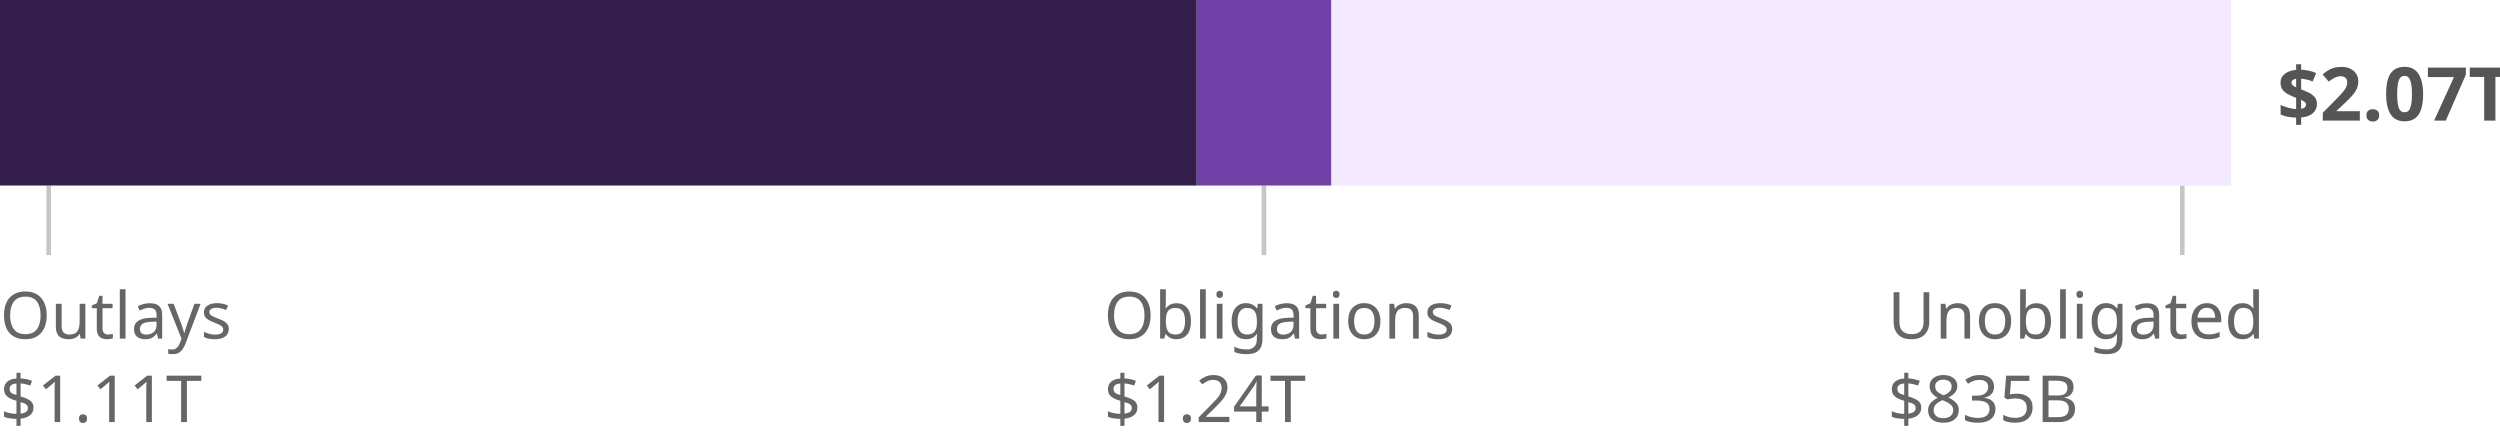
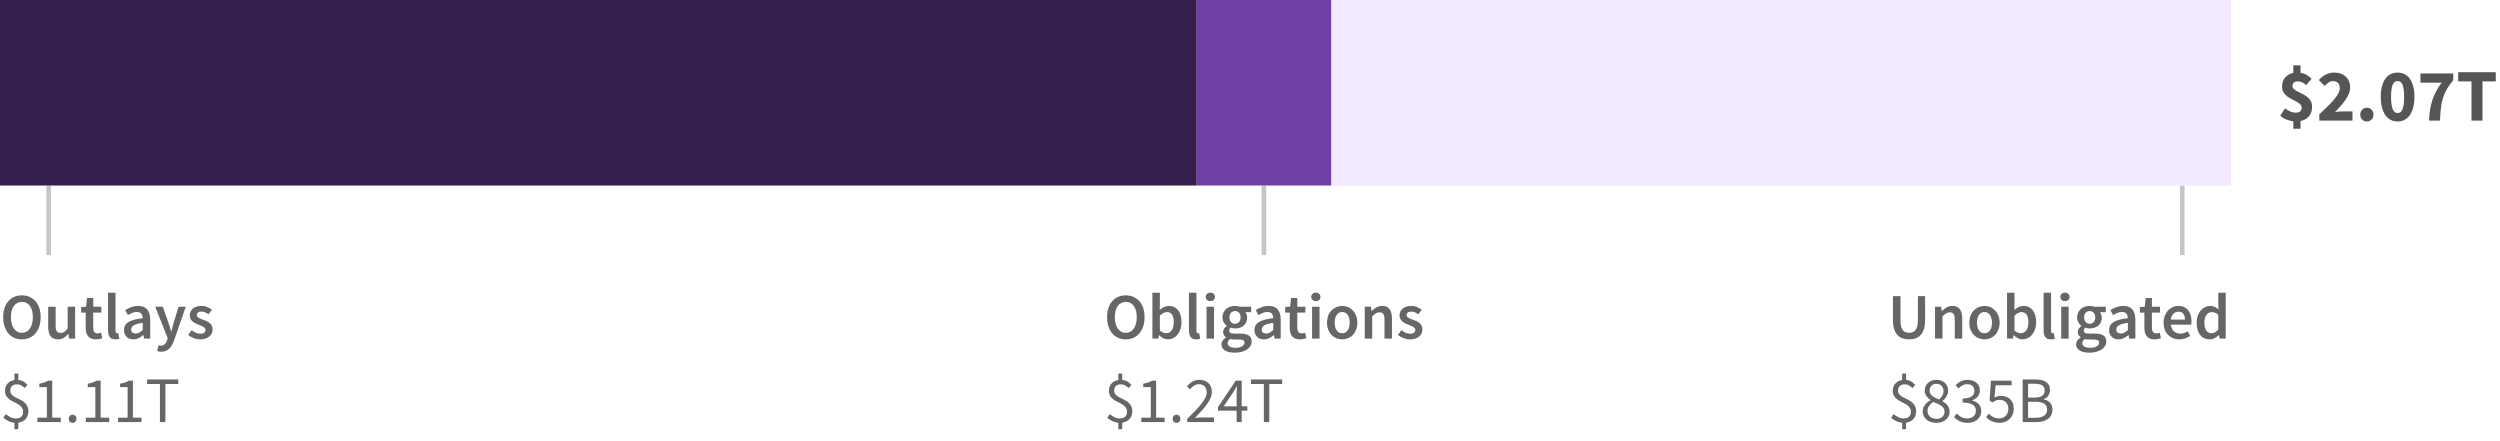
<svg xmlns="http://www.w3.org/2000/svg" width="539px" height="95px" viewBox="0 0 539 95" version="1.1">
  <g id="Viz-3-(v2)" stroke="none" stroke-width="1" fill="none" fill-rule="evenodd">
-     <g id="Viz-3---SVG-Export-Tablet" transform="translate(-70, -924)">
+     <g id="Viz-3---SVG-Export-Tablet-Outline" transform="translate(-70, -924)">
      <g id="04.-phase-3-total" transform="translate(70, 924)">
-         <text id="Outlays-$1.11T" font-family="SourceSansPro-SemiBold, Source Sans Pro" font-size="14" font-weight="500" fill="#666666">
-           <tspan x="0" y="73">Outlays</tspan>
-           <tspan x="46.256" y="73" font-family="SourceSansPro-Regular, Source Sans Pro" font-weight="normal" />
-           <tspan x="0" y="91" font-family="SourceSansPro-Regular, Source Sans Pro" font-weight="normal">$1.11T</tspan>
-         </text>
-         <text id="Obligations-$1.24T" font-family="SourceSansPro-SemiBold, Source Sans Pro" font-size="14" font-weight="500" fill="#666666">
-           <tspan x="238" y="73">Obligations</tspan>
-           <tspan x="307.09" y="73" font-family="SourceSansPro-Regular, Source Sans Pro" font-weight="normal" />
-           <tspan x="238" y="91" font-family="SourceSansPro-Regular, Source Sans Pro" font-weight="normal">$1.24T</tspan>
-         </text>
-         <text id="Unobligated-$835B" font-family="SourceSansPro-SemiBold, Source Sans Pro" font-size="14" font-weight="500" fill="#666666">
-           <tspan x="407" y="73">Unobligated</tspan>
-           <tspan x="407" y="91" font-family="SourceSansPro-Regular, Source Sans Pro" font-weight="normal">$835B</tspan>
-         </text>
+         <path d="M4.718,73.168 C5.315,73.168 5.861,73.058 6.356,72.839 C6.851,72.62 7.278,72.302 7.637,71.887 C7.996,71.472 8.274,70.97 8.47,70.382 C8.666,69.794 8.764,69.127 8.764,68.38 C8.764,67.643 8.666,66.982 8.47,66.399 C8.274,65.816 7.996,65.323 7.637,64.922 C7.278,64.521 6.851,64.213 6.356,63.998 C5.861,63.783 5.315,63.676 4.718,63.676 C4.121,63.676 3.575,63.783 3.08,63.998 C2.585,64.213 2.161,64.521 1.806,64.922 C1.451,65.323 1.176,65.816 0.98,66.399 C0.784,66.982 0.686,67.643 0.686,68.38 C0.686,69.127 0.784,69.794 0.98,70.382 C1.176,70.97 1.451,71.472 1.806,71.887 C2.161,72.302 2.585,72.62 3.08,72.839 C3.575,73.058 4.121,73.168 4.718,73.168 Z M4.718,71.754 C4.354,71.754 4.027,71.675 3.738,71.516 C3.449,71.357 3.201,71.131 2.996,70.837 C2.791,70.543 2.632,70.188 2.52,69.773 C2.408,69.358 2.352,68.893 2.352,68.38 C2.352,67.353 2.564,66.548 2.989,65.965 C3.414,65.382 3.99,65.09 4.718,65.09 C5.446,65.09 6.022,65.382 6.447,65.965 C6.872,66.548 7.084,67.353 7.084,68.38 C7.084,68.893 7.028,69.358 6.916,69.773 C6.804,70.188 6.645,70.543 6.44,70.837 C6.235,71.131 5.987,71.357 5.698,71.516 C5.409,71.675 5.082,71.754 4.718,71.754 Z M12.502,73.168 C12.978,73.168 13.391,73.061 13.741,72.846 C14.091,72.631 14.415,72.347 14.714,71.992 L14.714,71.992 L14.756,71.992 L14.882,73 L16.198,73 L16.198,66.126 L14.588,66.126 L14.588,70.83 C14.327,71.166 14.082,71.409 13.853,71.558 C13.624,71.707 13.361,71.782 13.062,71.782 C12.689,71.782 12.418,71.665 12.25,71.432 C12.082,71.199 11.998,70.797 11.998,70.228 L11.998,70.228 L11.998,66.126 L10.388,66.126 L10.388,70.438 C10.388,71.315 10.556,71.99 10.892,72.461 C11.228,72.932 11.765,73.168 12.502,73.168 Z M20.664,73.168 C20.935,73.168 21.189,73.142 21.427,73.091 C21.665,73.04 21.877,72.981 22.064,72.916 L22.064,72.916 L21.784,71.726 C21.681,71.773 21.567,71.81 21.441,71.838 C21.315,71.866 21.191,71.88 21.07,71.88 C20.426,71.88 20.104,71.479 20.104,70.676 L20.104,70.676 L20.104,67.4 L21.854,67.4 L21.854,66.126 L20.104,66.126 L20.104,64.25 L18.76,64.25 L18.564,66.126 L17.5,66.196 L17.5,67.4 L18.48,67.4 L18.48,70.676 C18.48,71.049 18.52,71.388 18.599,71.691 C18.678,71.994 18.804,72.256 18.977,72.475 C19.15,72.694 19.374,72.865 19.649,72.986 C19.924,73.107 20.263,73.168 20.664,73.168 Z M24.864,73.168 C25.219,73.168 25.503,73.121 25.718,73.028 L25.718,73.028 L25.508,71.824 C25.443,71.843 25.394,71.852 25.361,71.852 L25.361,71.852 L25.256,71.852 C25.172,71.852 25.093,71.812 25.018,71.733 C24.943,71.654 24.906,71.516 24.906,71.32 L24.906,71.32 L24.906,63.116 L23.296,63.116 L23.296,71.236 C23.296,71.833 23.413,72.305 23.646,72.65 C23.879,72.995 24.285,73.168 24.864,73.168 Z M28.756,73.168 C29.167,73.168 29.547,73.079 29.897,72.902 C30.247,72.725 30.576,72.505 30.884,72.244 L30.884,72.244 L30.94,72.244 L31.052,73 L32.382,73 L32.382,68.926 C32.382,67.965 32.17,67.23 31.745,66.721 C31.32,66.212 30.679,65.958 29.82,65.958 C29.269,65.958 28.756,66.047 28.28,66.224 C27.804,66.401 27.375,66.611 26.992,66.854 L26.992,66.854 L27.58,67.932 C27.888,67.745 28.203,67.587 28.525,67.456 C28.847,67.325 29.176,67.26 29.512,67.26 C29.745,67.26 29.941,67.295 30.1,67.365 C30.259,67.435 30.387,67.533 30.485,67.659 C30.583,67.785 30.653,67.93 30.695,68.093 C30.737,68.256 30.763,68.427 30.772,68.604 C30.063,68.679 29.454,68.786 28.945,68.926 C28.436,69.066 28.016,69.239 27.685,69.444 C27.354,69.649 27.111,69.894 26.957,70.179 C26.803,70.464 26.726,70.788 26.726,71.152 C26.726,71.759 26.913,72.246 27.286,72.615 C27.659,72.984 28.149,73.168 28.756,73.168 Z M29.274,71.908 C28.985,71.908 28.747,71.838 28.56,71.698 C28.373,71.558 28.28,71.334 28.28,71.026 C28.28,70.858 28.322,70.699 28.406,70.55 C28.49,70.401 28.63,70.268 28.826,70.151 C29.022,70.034 29.279,69.929 29.596,69.836 C29.913,69.743 30.305,69.668 30.772,69.612 L30.772,69.612 L30.772,71.152 C30.511,71.395 30.266,71.581 30.037,71.712 C29.808,71.843 29.554,71.908 29.274,71.908 Z M34.776,75.828 C35.149,75.828 35.478,75.77 35.763,75.653 C36.048,75.536 36.3,75.368 36.519,75.149 C36.738,74.93 36.932,74.666 37.1,74.358 C37.268,74.05 37.422,73.7 37.562,73.308 L37.562,73.308 L40.054,66.126 L38.5,66.126 L37.464,69.5 C37.38,69.808 37.294,70.128 37.205,70.459 C37.116,70.79 37.03,71.115 36.946,71.432 L36.946,71.432 L36.89,71.432 C36.787,71.105 36.687,70.776 36.589,70.445 C36.491,70.114 36.391,69.799 36.288,69.5 L36.288,69.5 L35.098,66.126 L33.46,66.126 L36.162,72.916 L36.036,73.35 C35.924,73.695 35.758,73.978 35.539,74.197 C35.32,74.416 35.028,74.526 34.664,74.526 C34.58,74.526 34.494,74.514 34.405,74.491 C34.316,74.468 34.239,74.447 34.174,74.428 L34.174,74.428 L33.88,75.688 C34.011,75.735 34.146,75.77 34.286,75.793 C34.426,75.816 34.589,75.828 34.776,75.828 Z M43.162,73.168 C43.591,73.168 43.974,73.112 44.31,73 C44.646,72.888 44.926,72.736 45.15,72.545 C45.374,72.354 45.544,72.13 45.661,71.873 C45.778,71.616 45.836,71.339 45.836,71.04 C45.836,70.723 45.778,70.45 45.661,70.221 C45.544,69.992 45.39,69.799 45.199,69.64 C45.008,69.481 44.795,69.348 44.562,69.241 C44.329,69.134 44.095,69.038 43.862,68.954 C43.675,68.889 43.496,68.823 43.323,68.758 C43.15,68.693 42.999,68.623 42.868,68.548 C42.737,68.473 42.632,68.387 42.553,68.289 C42.474,68.191 42.434,68.072 42.434,67.932 C42.434,67.717 42.516,67.538 42.679,67.393 C42.842,67.248 43.097,67.176 43.442,67.176 C43.713,67.176 43.972,67.23 44.219,67.337 C44.466,67.444 44.711,67.587 44.954,67.764 L44.954,67.764 L45.696,66.784 C45.416,66.569 45.085,66.378 44.702,66.21 C44.319,66.042 43.89,65.958 43.414,65.958 C42.639,65.958 42.028,66.149 41.58,66.532 C41.132,66.915 40.908,67.409 40.908,68.016 C40.908,68.305 40.966,68.555 41.083,68.765 C41.2,68.975 41.349,69.159 41.531,69.318 C41.713,69.477 41.921,69.612 42.154,69.724 C42.387,69.836 42.616,69.934 42.84,70.018 C43.017,70.093 43.195,70.165 43.372,70.235 C43.549,70.305 43.708,70.382 43.848,70.466 C43.988,70.55 44.1,70.646 44.184,70.753 C44.268,70.86 44.31,70.984 44.31,71.124 C44.31,71.367 44.221,71.565 44.044,71.719 C43.867,71.873 43.591,71.95 43.218,71.95 C42.863,71.95 42.534,71.882 42.231,71.747 C41.928,71.612 41.622,71.423 41.314,71.18 L41.314,71.18 L40.558,72.216 C40.894,72.487 41.293,72.713 41.755,72.895 C42.217,73.077 42.686,73.168 43.162,73.168 Z M3.948,92.54 L3.948,91.126 C4.62,91.033 5.15,90.771 5.537,90.342 C5.924,89.913 6.118,89.362 6.118,88.69 C6.118,88.186 6.022,87.773 5.831,87.451 C5.64,87.129 5.399,86.858 5.11,86.639 C4.821,86.42 4.506,86.233 4.165,86.079 C3.824,85.925 3.509,85.766 3.22,85.603 C2.931,85.44 2.69,85.251 2.499,85.036 C2.308,84.821 2.212,84.546 2.212,84.21 C2.212,83.799 2.338,83.473 2.59,83.23 C2.842,82.987 3.183,82.866 3.612,82.866 C3.995,82.866 4.31,82.936 4.557,83.076 C4.804,83.216 5.059,83.412 5.32,83.664 L5.32,83.664 L5.936,82.978 C5.684,82.707 5.402,82.474 5.089,82.278 C4.776,82.082 4.396,81.961 3.948,81.914 L3.948,81.914 L3.948,80.528 L3.108,80.528 L3.108,81.942 C2.492,82.035 2,82.29 1.631,82.705 C1.262,83.12 1.078,83.641 1.078,84.266 C1.078,84.723 1.174,85.099 1.365,85.393 C1.556,85.687 1.797,85.937 2.086,86.142 C2.375,86.347 2.69,86.529 3.031,86.688 C3.372,86.847 3.687,87.017 3.976,87.199 C4.265,87.381 4.506,87.596 4.697,87.843 C4.888,88.09 4.984,88.401 4.984,88.774 C4.984,89.213 4.856,89.563 4.599,89.824 C4.342,90.085 3.953,90.216 3.43,90.216 C3.001,90.216 2.606,90.125 2.247,89.943 C1.888,89.761 1.559,89.539 1.26,89.278 L1.26,89.278 L0.728,90.076 C1.027,90.347 1.386,90.582 1.806,90.783 C2.226,90.984 2.66,91.107 3.108,91.154 L3.108,91.154 L3.108,92.54 L3.948,92.54 Z M13.104,91 L13.104,90.048 L11.256,90.048 L11.256,82.068 L10.374,82.068 C10.131,82.217 9.858,82.346 9.555,82.453 C9.252,82.56 8.895,82.651 8.484,82.726 L8.484,82.726 L8.484,83.468 L10.108,83.468 L10.108,90.048 L8.064,90.048 L8.064,91 L13.104,91 Z M15.666,91.168 C15.89,91.168 16.084,91.086 16.247,90.923 C16.41,90.76 16.492,90.552 16.492,90.3 C16.492,90.029 16.41,89.812 16.247,89.649 C16.084,89.486 15.89,89.404 15.666,89.404 C15.433,89.404 15.234,89.486 15.071,89.649 C14.908,89.812 14.826,90.029 14.826,90.3 C14.826,90.552 14.908,90.76 15.071,90.923 C15.234,91.086 15.433,91.168 15.666,91.168 Z M23.548,91 L23.548,90.048 L21.7,90.048 L21.7,82.068 L20.818,82.068 C20.575,82.217 20.302,82.346 19.999,82.453 C19.696,82.56 19.339,82.651 18.928,82.726 L18.928,82.726 L18.928,83.468 L20.552,83.468 L20.552,90.048 L18.508,90.048 L18.508,91 L23.548,91 Z M30.506,91 L30.506,90.048 L28.658,90.048 L28.658,82.068 L27.776,82.068 C27.533,82.217 27.26,82.346 26.957,82.453 C26.654,82.56 26.297,82.651 25.886,82.726 L25.886,82.726 L25.886,83.468 L27.51,83.468 L27.51,90.048 L25.466,90.048 L25.466,91 L30.506,91 Z M35.658,91 L35.658,82.796 L38.43,82.796 L38.43,81.816 L31.71,81.816 L31.71,82.796 L34.482,82.796 L34.482,91 L35.658,91 Z" id="Outlays$1.11T" fill="#666666" fill-rule="nonzero" />
+         <path d="M242.718,73.168 C243.315,73.168 243.861,73.058 244.356,72.839 C244.851,72.62 245.278,72.302 245.637,71.887 C245.996,71.472 246.274,70.97 246.47,70.382 C246.666,69.794 246.764,69.127 246.764,68.38 C246.764,67.643 246.666,66.982 246.47,66.399 C246.274,65.816 245.996,65.323 245.637,64.922 C245.278,64.521 244.851,64.213 244.356,63.998 C243.861,63.783 243.315,63.676 242.718,63.676 C242.121,63.676 241.575,63.783 241.08,63.998 C240.585,64.213 240.161,64.521 239.806,64.922 C239.451,65.323 239.176,65.816 238.98,66.399 C238.784,66.982 238.686,67.643 238.686,68.38 C238.686,69.127 238.784,69.794 238.98,70.382 C239.176,70.97 239.451,71.472 239.806,71.887 C240.161,72.302 240.585,72.62 241.08,72.839 C241.575,73.058 242.121,73.168 242.718,73.168 Z M242.718,71.754 C242.354,71.754 242.027,71.675 241.738,71.516 C241.449,71.357 241.201,71.131 240.996,70.837 C240.791,70.543 240.632,70.188 240.52,69.773 C240.408,69.358 240.352,68.893 240.352,68.38 C240.352,67.353 240.564,66.548 240.989,65.965 C241.414,65.382 241.99,65.09 242.718,65.09 C243.446,65.09 244.022,65.382 244.447,65.965 C244.872,66.548 245.084,67.353 245.084,68.38 C245.084,68.893 245.028,69.358 244.916,69.773 C244.804,70.188 244.645,70.543 244.44,70.837 C244.235,71.131 243.987,71.357 243.698,71.516 C243.409,71.675 243.082,71.754 242.718,71.754 Z M251.79,73.168 C252.173,73.168 252.541,73.084 252.896,72.916 C253.251,72.748 253.563,72.505 253.834,72.188 C254.105,71.871 254.322,71.481 254.485,71.019 C254.648,70.557 254.73,70.032 254.73,69.444 C254.73,68.912 254.669,68.431 254.548,68.002 C254.427,67.573 254.249,67.206 254.016,66.903 C253.783,66.6 253.498,66.366 253.162,66.203 C252.826,66.04 252.443,65.958 252.014,65.958 C251.659,65.958 251.312,66.037 250.971,66.196 C250.63,66.355 250.315,66.56 250.026,66.812 L250.026,66.812 L250.068,65.664 L250.068,63.116 L248.458,63.116 L248.458,73 L249.732,73 L249.872,72.272 L249.914,72.272 C250.203,72.561 250.509,72.783 250.831,72.937 C251.153,73.091 251.473,73.168 251.79,73.168 Z M251.454,71.838 C251.249,71.838 251.027,71.796 250.789,71.712 C250.551,71.628 250.311,71.479 250.068,71.264 L250.068,71.264 L250.068,68.058 C250.591,67.545 251.095,67.288 251.58,67.288 C252.103,67.288 252.481,67.479 252.714,67.862 C252.947,68.245 253.064,68.781 253.064,69.472 C253.064,70.256 252.91,70.846 252.602,71.243 C252.294,71.64 251.911,71.838 251.454,71.838 Z M257.908,73.168 C258.263,73.168 258.547,73.121 258.762,73.028 L258.762,73.028 L258.552,71.824 C258.487,71.843 258.438,71.852 258.405,71.852 L258.405,71.852 L258.3,71.852 C258.216,71.852 258.137,71.812 258.062,71.733 C257.987,71.654 257.95,71.516 257.95,71.32 L257.95,71.32 L257.95,63.116 L256.34,63.116 L256.34,71.236 C256.34,71.833 256.457,72.305 256.69,72.65 C256.923,72.995 257.329,73.168 257.908,73.168 Z M260.946,64.922 C261.235,64.922 261.473,64.838 261.66,64.67 C261.847,64.502 261.94,64.283 261.94,64.012 C261.94,63.741 261.847,63.52 261.66,63.347 C261.473,63.174 261.235,63.088 260.946,63.088 C260.657,63.088 260.419,63.174 260.232,63.347 C260.045,63.52 259.952,63.741 259.952,64.012 C259.952,64.283 260.045,64.502 260.232,64.67 C260.419,64.838 260.657,64.922 260.946,64.922 Z M261.744,73 L261.744,66.126 L260.134,66.126 L260.134,73 L261.744,73 Z M266.196,76.038 C266.756,76.038 267.262,75.975 267.715,75.849 C268.168,75.723 268.553,75.553 268.87,75.338 C269.187,75.123 269.432,74.867 269.605,74.568 C269.778,74.269 269.864,73.952 269.864,73.616 C269.864,73.019 269.652,72.587 269.227,72.321 C268.802,72.055 268.175,71.922 267.344,71.922 L267.344,71.922 L266.126,71.922 C265.706,71.922 265.414,71.866 265.251,71.754 C265.088,71.642 265.006,71.488 265.006,71.292 C265.006,71.133 265.036,71.007 265.097,70.914 C265.158,70.821 265.239,70.727 265.342,70.634 C265.501,70.699 265.659,70.746 265.818,70.774 C265.977,70.802 266.131,70.816 266.28,70.816 C266.644,70.816 266.985,70.765 267.302,70.662 C267.619,70.559 267.895,70.41 268.128,70.214 C268.361,70.018 268.546,69.775 268.681,69.486 C268.816,69.197 268.884,68.861 268.884,68.478 C268.884,68.235 268.847,68.014 268.772,67.813 C268.697,67.612 268.604,67.447 268.492,67.316 L268.492,67.316 L269.752,67.316 L269.752,66.126 L267.288,66.126 C267.148,66.079 266.992,66.04 266.819,66.007 C266.646,65.974 266.467,65.958 266.28,65.958 C265.916,65.958 265.571,66.012 265.244,66.119 C264.917,66.226 264.63,66.385 264.383,66.595 C264.136,66.805 263.937,67.064 263.788,67.372 C263.639,67.68 263.564,68.03 263.564,68.422 C263.564,68.833 263.655,69.194 263.837,69.507 C264.019,69.82 264.227,70.065 264.46,70.242 L264.46,70.242 L264.46,70.298 C264.264,70.438 264.089,70.618 263.935,70.837 C263.781,71.056 263.704,71.301 263.704,71.572 C263.704,71.852 263.762,72.085 263.879,72.272 C263.996,72.459 264.143,72.608 264.32,72.72 L264.32,72.72 L264.32,72.776 C264.003,72.972 263.76,73.194 263.592,73.441 C263.424,73.688 263.34,73.957 263.34,74.246 C263.34,74.545 263.412,74.806 263.557,75.03 C263.702,75.254 263.9,75.441 264.152,75.59 C264.404,75.739 264.705,75.851 265.055,75.926 C265.405,76.001 265.785,76.038 266.196,76.038 Z M266.28,69.808 C265.944,69.808 265.659,69.689 265.426,69.451 C265.193,69.213 265.076,68.87 265.076,68.422 C265.076,67.983 265.193,67.647 265.426,67.414 C265.659,67.181 265.944,67.064 266.28,67.064 C266.616,67.064 266.898,67.183 267.127,67.421 C267.356,67.659 267.47,67.993 267.47,68.422 C267.47,68.87 267.353,69.213 267.12,69.451 C266.887,69.689 266.607,69.808 266.28,69.808 Z M266.448,74.988 C265.897,74.988 265.466,74.902 265.153,74.729 C264.84,74.556 264.684,74.316 264.684,74.008 C264.684,73.672 264.861,73.369 265.216,73.098 C265.468,73.163 265.781,73.196 266.154,73.196 L266.154,73.196 L267.092,73.196 C267.484,73.196 267.785,73.243 267.995,73.336 C268.205,73.429 268.31,73.611 268.31,73.882 C268.31,74.181 268.14,74.44 267.799,74.659 C267.458,74.878 267.008,74.988 266.448,74.988 Z M272.496,73.168 C272.907,73.168 273.287,73.079 273.637,72.902 C273.987,72.725 274.316,72.505 274.624,72.244 L274.624,72.244 L274.68,72.244 L274.792,73 L276.122,73 L276.122,68.926 C276.122,67.965 275.91,67.23 275.485,66.721 C275.06,66.212 274.419,65.958 273.56,65.958 C273.009,65.958 272.496,66.047 272.02,66.224 C271.544,66.401 271.115,66.611 270.732,66.854 L270.732,66.854 L271.32,67.932 C271.628,67.745 271.943,67.587 272.265,67.456 C272.587,67.325 272.916,67.26 273.252,67.26 C273.485,67.26 273.681,67.295 273.84,67.365 C273.999,67.435 274.127,67.533 274.225,67.659 C274.323,67.785 274.393,67.93 274.435,68.093 C274.477,68.256 274.503,68.427 274.512,68.604 C273.803,68.679 273.194,68.786 272.685,68.926 C272.176,69.066 271.756,69.239 271.425,69.444 C271.094,69.649 270.851,69.894 270.697,70.179 C270.543,70.464 270.466,70.788 270.466,71.152 C270.466,71.759 270.653,72.246 271.026,72.615 C271.399,72.984 271.889,73.168 272.496,73.168 Z M273.014,71.908 C272.725,71.908 272.487,71.838 272.3,71.698 C272.113,71.558 272.02,71.334 272.02,71.026 C272.02,70.858 272.062,70.699 272.146,70.55 C272.23,70.401 272.37,70.268 272.566,70.151 C272.762,70.034 273.019,69.929 273.336,69.836 C273.653,69.743 274.045,69.668 274.512,69.612 L274.512,69.612 L274.512,71.152 C274.251,71.395 274.006,71.581 273.777,71.712 C273.548,71.843 273.294,71.908 273.014,71.908 Z M280.252,73.168 C280.523,73.168 280.777,73.142 281.015,73.091 C281.253,73.04 281.465,72.981 281.652,72.916 L281.652,72.916 L281.372,71.726 C281.269,71.773 281.155,71.81 281.029,71.838 C280.903,71.866 280.779,71.88 280.658,71.88 C280.014,71.88 279.692,71.479 279.692,70.676 L279.692,70.676 L279.692,67.4 L281.442,67.4 L281.442,66.126 L279.692,66.126 L279.692,64.25 L278.348,64.25 L278.152,66.126 L277.088,66.196 L277.088,67.4 L278.068,67.4 L278.068,70.676 C278.068,71.049 278.108,71.388 278.187,71.691 C278.266,71.994 278.392,72.256 278.565,72.475 C278.738,72.694 278.962,72.865 279.237,72.986 C279.512,73.107 279.851,73.168 280.252,73.168 Z M283.696,64.922 C283.985,64.922 284.223,64.838 284.41,64.67 C284.597,64.502 284.69,64.283 284.69,64.012 C284.69,63.741 284.597,63.52 284.41,63.347 C284.223,63.174 283.985,63.088 283.696,63.088 C283.407,63.088 283.169,63.174 282.982,63.347 C282.795,63.52 282.702,63.741 282.702,64.012 C282.702,64.283 282.795,64.502 282.982,64.67 C283.169,64.838 283.407,64.922 283.696,64.922 Z M284.494,73 L284.494,66.126 L282.884,66.126 L282.884,73 L284.494,73 Z M289.366,73.168 C289.795,73.168 290.208,73.089 290.605,72.93 C291.002,72.771 291.349,72.538 291.648,72.23 C291.947,71.922 292.187,71.544 292.369,71.096 C292.551,70.648 292.642,70.139 292.642,69.57 C292.642,69.001 292.551,68.492 292.369,68.044 C292.187,67.596 291.947,67.218 291.648,66.91 C291.349,66.602 291.002,66.366 290.605,66.203 C290.208,66.04 289.795,65.958 289.366,65.958 C288.937,65.958 288.526,66.04 288.134,66.203 C287.742,66.366 287.394,66.602 287.091,66.91 C286.788,67.218 286.547,67.596 286.37,68.044 C286.193,68.492 286.104,69.001 286.104,69.57 C286.104,70.139 286.193,70.648 286.37,71.096 C286.547,71.544 286.788,71.922 287.091,72.23 C287.394,72.538 287.742,72.771 288.134,72.93 C288.526,73.089 288.937,73.168 289.366,73.168 Z M289.366,71.852 C288.862,71.852 288.468,71.644 288.183,71.229 C287.898,70.814 287.756,70.261 287.756,69.57 C287.756,68.87 287.898,68.312 288.183,67.897 C288.468,67.482 288.862,67.274 289.366,67.274 C289.87,67.274 290.267,67.482 290.556,67.897 C290.845,68.312 290.99,68.87 290.99,69.57 C290.99,70.261 290.845,70.814 290.556,71.229 C290.267,71.644 289.87,71.852 289.366,71.852 Z M295.848,73 L295.848,68.198 C296.137,67.918 296.396,67.706 296.625,67.561 C296.854,67.416 297.117,67.344 297.416,67.344 C297.799,67.344 298.074,67.461 298.242,67.694 C298.41,67.927 298.494,68.329 298.494,68.898 L298.494,68.898 L298.494,73 L300.104,73 L300.104,68.688 C300.104,67.811 299.936,67.136 299.6,66.665 C299.264,66.194 298.727,65.958 297.99,65.958 C297.514,65.958 297.096,66.065 296.737,66.28 C296.378,66.495 296.044,66.751 295.736,67.05 L295.736,67.05 L295.68,67.05 L295.568,66.126 L294.238,66.126 L294.238,73 L295.848,73 Z M303.996,73.168 C304.425,73.168 304.808,73.112 305.144,73 C305.48,72.888 305.76,72.736 305.984,72.545 C306.208,72.354 306.378,72.13 306.495,71.873 C306.612,71.616 306.67,71.339 306.67,71.04 C306.67,70.723 306.612,70.45 306.495,70.221 C306.378,69.992 306.224,69.799 306.033,69.64 C305.842,69.481 305.629,69.348 305.396,69.241 C305.163,69.134 304.929,69.038 304.696,68.954 C304.509,68.889 304.33,68.823 304.157,68.758 C303.984,68.693 303.833,68.623 303.702,68.548 C303.571,68.473 303.466,68.387 303.387,68.289 C303.308,68.191 303.268,68.072 303.268,67.932 C303.268,67.717 303.35,67.538 303.513,67.393 C303.676,67.248 303.931,67.176 304.276,67.176 C304.547,67.176 304.806,67.23 305.053,67.337 C305.3,67.444 305.545,67.587 305.788,67.764 L305.788,67.764 L306.53,66.784 C306.25,66.569 305.919,66.378 305.536,66.21 C305.153,66.042 304.724,65.958 304.248,65.958 C303.473,65.958 302.862,66.149 302.414,66.532 C301.966,66.915 301.742,67.409 301.742,68.016 C301.742,68.305 301.8,68.555 301.917,68.765 C302.034,68.975 302.183,69.159 302.365,69.318 C302.547,69.477 302.755,69.612 302.988,69.724 C303.221,69.836 303.45,69.934 303.674,70.018 C303.851,70.093 304.029,70.165 304.206,70.235 C304.383,70.305 304.542,70.382 304.682,70.466 C304.822,70.55 304.934,70.646 305.018,70.753 C305.102,70.86 305.144,70.984 305.144,71.124 C305.144,71.367 305.055,71.565 304.878,71.719 C304.701,71.873 304.425,71.95 304.052,71.95 C303.697,71.95 303.368,71.882 303.065,71.747 C302.762,71.612 302.456,71.423 302.148,71.18 L302.148,71.18 L301.392,72.216 C301.728,72.487 302.127,72.713 302.589,72.895 C303.051,73.077 303.52,73.168 303.996,73.168 Z M241.948,92.54 L241.948,91.126 C242.62,91.033 243.15,90.771 243.537,90.342 C243.924,89.913 244.118,89.362 244.118,88.69 C244.118,88.186 244.022,87.773 243.831,87.451 C243.64,87.129 243.399,86.858 243.11,86.639 C242.821,86.42 242.506,86.233 242.165,86.079 C241.824,85.925 241.509,85.766 241.22,85.603 C240.931,85.44 240.69,85.251 240.499,85.036 C240.308,84.821 240.212,84.546 240.212,84.21 C240.212,83.799 240.338,83.473 240.59,83.23 C240.842,82.987 241.183,82.866 241.612,82.866 C241.995,82.866 242.31,82.936 242.557,83.076 C242.804,83.216 243.059,83.412 243.32,83.664 L243.32,83.664 L243.936,82.978 C243.684,82.707 243.402,82.474 243.089,82.278 C242.776,82.082 242.396,81.961 241.948,81.914 L241.948,81.914 L241.948,80.528 L241.108,80.528 L241.108,81.942 C240.492,82.035 240,82.29 239.631,82.705 C239.262,83.12 239.078,83.641 239.078,84.266 C239.078,84.723 239.174,85.099 239.365,85.393 C239.556,85.687 239.797,85.937 240.086,86.142 C240.375,86.347 240.69,86.529 241.031,86.688 C241.372,86.847 241.687,87.017 241.976,87.199 C242.265,87.381 242.506,87.596 242.697,87.843 C242.888,88.09 242.984,88.401 242.984,88.774 C242.984,89.213 242.856,89.563 242.599,89.824 C242.342,90.085 241.953,90.216 241.43,90.216 C241.001,90.216 240.606,90.125 240.247,89.943 C239.888,89.761 239.559,89.539 239.26,89.278 L239.26,89.278 L238.728,90.076 C239.027,90.347 239.386,90.582 239.806,90.783 C240.226,90.984 240.66,91.107 241.108,91.154 L241.108,91.154 L241.108,92.54 L241.948,92.54 Z M251.104,91 L251.104,90.048 L249.256,90.048 L249.256,82.068 L248.374,82.068 C248.131,82.217 247.858,82.346 247.555,82.453 C247.252,82.56 246.895,82.651 246.484,82.726 L246.484,82.726 L246.484,83.468 L248.108,83.468 L248.108,90.048 L246.064,90.048 L246.064,91 L251.104,91 Z M253.666,91.168 C253.89,91.168 254.084,91.086 254.247,90.923 C254.41,90.76 254.492,90.552 254.492,90.3 C254.492,90.029 254.41,89.812 254.247,89.649 C254.084,89.486 253.89,89.404 253.666,89.404 C253.433,89.404 253.234,89.486 253.071,89.649 C252.908,89.812 252.826,90.029 252.826,90.3 C252.826,90.552 252.908,90.76 253.071,90.923 C253.234,91.086 253.433,91.168 253.666,91.168 Z M261.73,91 L261.73,90.006 L259.14,90.006 C258.907,90.006 258.659,90.015 258.398,90.034 C258.137,90.053 257.885,90.071 257.642,90.09 C258.174,89.539 258.662,89.019 259.105,88.529 C259.548,88.039 259.931,87.568 260.253,87.115 C260.575,86.662 260.827,86.224 261.009,85.799 C261.191,85.374 261.282,84.952 261.282,84.532 C261.282,83.739 261.044,83.102 260.568,82.621 C260.092,82.14 259.439,81.9 258.608,81.9 C258.02,81.9 257.516,82.024 257.096,82.271 C256.676,82.518 256.279,82.847 255.906,83.258 L255.906,83.258 L256.564,83.916 C256.825,83.617 257.115,83.363 257.432,83.153 C257.749,82.943 258.095,82.838 258.468,82.838 C259.037,82.838 259.462,83.001 259.742,83.328 C260.022,83.655 260.162,84.075 260.162,84.588 C260.162,84.952 260.069,85.328 259.882,85.715 C259.695,86.102 259.425,86.527 259.07,86.989 C258.715,87.451 258.277,87.953 257.754,88.494 C257.231,89.035 256.634,89.642 255.962,90.314 L255.962,90.314 L255.962,91 L261.73,91 Z M267.708,91 L267.708,88.536 L268.926,88.536 L268.926,87.612 L267.708,87.612 L267.708,82.068 L266.42,82.068 L262.598,87.78 L262.598,88.536 L266.616,88.536 L266.616,91 L267.708,91 Z M266.616,87.612 L263.816,87.612 L265.902,84.56 C266.033,84.345 266.159,84.135 266.28,83.93 C266.401,83.725 266.518,83.515 266.63,83.3 L266.63,83.3 L266.686,83.3 C266.667,83.543 266.651,83.83 266.637,84.161 C266.623,84.492 266.616,84.779 266.616,85.022 L266.616,85.022 L266.616,87.612 Z M273.658,91 L273.658,82.796 L276.43,82.796 L276.43,81.816 L269.71,81.816 L269.71,82.796 L272.482,82.796 L272.482,91 L273.658,91 Z" id="Obligations$1.24T" fill="#666666" fill-rule="nonzero" />
+         <path d="M411.592,73.168 C412.124,73.168 412.602,73.091 413.027,72.937 C413.452,72.783 413.816,72.538 414.119,72.202 C414.422,71.866 414.653,71.434 414.812,70.907 C414.971,70.38 415.05,69.738 415.05,68.982 L415.05,68.982 L415.05,63.844 L413.496,63.844 L413.496,69.108 C413.496,69.603 413.449,70.02 413.356,70.361 C413.263,70.702 413.132,70.975 412.964,71.18 C412.796,71.385 412.595,71.532 412.362,71.621 C412.129,71.71 411.872,71.754 411.592,71.754 C411.312,71.754 411.06,71.71 410.836,71.621 C410.612,71.532 410.418,71.385 410.255,71.18 C410.092,70.975 409.966,70.702 409.877,70.361 C409.788,70.02 409.744,69.603 409.744,69.108 L409.744,69.108 L409.744,63.844 L408.12,63.844 L408.12,68.982 C408.12,69.738 408.202,70.38 408.365,70.907 C408.528,71.434 408.762,71.866 409.065,72.202 C409.368,72.538 409.732,72.783 410.157,72.937 C410.582,73.091 411.06,73.168 411.592,73.168 Z M418.802,73 L418.802,68.198 C419.091,67.918 419.35,67.706 419.579,67.561 C419.808,67.416 420.071,67.344 420.37,67.344 C420.753,67.344 421.028,67.461 421.196,67.694 C421.364,67.927 421.448,68.329 421.448,68.898 L421.448,68.898 L421.448,73 L423.058,73 L423.058,68.688 C423.058,67.811 422.89,67.136 422.554,66.665 C422.218,66.194 421.681,65.958 420.944,65.958 C420.468,65.958 420.05,66.065 419.691,66.28 C419.332,66.495 418.998,66.751 418.69,67.05 L418.69,67.05 L418.634,67.05 L418.522,66.126 L417.192,66.126 L417.192,73 L418.802,73 Z M427.846,73.168 C428.275,73.168 428.688,73.089 429.085,72.93 C429.482,72.771 429.829,72.538 430.128,72.23 C430.427,71.922 430.667,71.544 430.849,71.096 C431.031,70.648 431.122,70.139 431.122,69.57 C431.122,69.001 431.031,68.492 430.849,68.044 C430.667,67.596 430.427,67.218 430.128,66.91 C429.829,66.602 429.482,66.366 429.085,66.203 C428.688,66.04 428.275,65.958 427.846,65.958 C427.417,65.958 427.006,66.04 426.614,66.203 C426.222,66.366 425.874,66.602 425.571,66.91 C425.268,67.218 425.027,67.596 424.85,68.044 C424.673,68.492 424.584,69.001 424.584,69.57 C424.584,70.139 424.673,70.648 424.85,71.096 C425.027,71.544 425.268,71.922 425.571,72.23 C425.874,72.538 426.222,72.771 426.614,72.93 C427.006,73.089 427.417,73.168 427.846,73.168 Z M427.846,71.852 C427.342,71.852 426.948,71.644 426.663,71.229 C426.378,70.814 426.236,70.261 426.236,69.57 C426.236,68.87 426.378,68.312 426.663,67.897 C426.948,67.482 427.342,67.274 427.846,67.274 C428.35,67.274 428.747,67.482 429.036,67.897 C429.325,68.312 429.47,68.87 429.47,69.57 C429.47,70.261 429.325,70.814 429.036,71.229 C428.747,71.644 428.35,71.852 427.846,71.852 Z M436.05,73.168 C436.433,73.168 436.801,73.084 437.156,72.916 C437.511,72.748 437.823,72.505 438.094,72.188 C438.365,71.871 438.582,71.481 438.745,71.019 C438.908,70.557 438.99,70.032 438.99,69.444 C438.99,68.912 438.929,68.431 438.808,68.002 C438.687,67.573 438.509,67.206 438.276,66.903 C438.043,66.6 437.758,66.366 437.422,66.203 C437.086,66.04 436.703,65.958 436.274,65.958 C435.919,65.958 435.572,66.037 435.231,66.196 C434.89,66.355 434.575,66.56 434.286,66.812 L434.286,66.812 L434.328,65.664 L434.328,63.116 L432.718,63.116 L432.718,73 L433.992,73 L434.132,72.272 L434.174,72.272 C434.463,72.561 434.769,72.783 435.091,72.937 C435.413,73.091 435.733,73.168 436.05,73.168 Z M435.714,71.838 C435.509,71.838 435.287,71.796 435.049,71.712 C434.811,71.628 434.571,71.479 434.328,71.264 L434.328,71.264 L434.328,68.058 C434.851,67.545 435.355,67.288 435.84,67.288 C436.363,67.288 436.741,67.479 436.974,67.862 C437.207,68.245 437.324,68.781 437.324,69.472 C437.324,70.256 437.17,70.846 436.862,71.243 C436.554,71.64 436.171,71.838 435.714,71.838 Z M442.168,73.168 C442.523,73.168 442.807,73.121 443.022,73.028 L443.022,73.028 L442.812,71.824 C442.747,71.843 442.698,71.852 442.665,71.852 L442.665,71.852 L442.56,71.852 C442.476,71.852 442.397,71.812 442.322,71.733 C442.247,71.654 442.21,71.516 442.21,71.32 L442.21,71.32 L442.21,63.116 L440.6,63.116 L440.6,71.236 C440.6,71.833 440.717,72.305 440.95,72.65 C441.183,72.995 441.589,73.168 442.168,73.168 Z M445.206,64.922 C445.495,64.922 445.733,64.838 445.92,64.67 C446.107,64.502 446.2,64.283 446.2,64.012 C446.2,63.741 446.107,63.52 445.92,63.347 C445.733,63.174 445.495,63.088 445.206,63.088 C444.917,63.088 444.679,63.174 444.492,63.347 C444.305,63.52 444.212,63.741 444.212,64.012 C444.212,64.283 444.305,64.502 444.492,64.67 C444.679,64.838 444.917,64.922 445.206,64.922 Z M446.004,73 L446.004,66.126 L444.394,66.126 L444.394,73 L446.004,73 Z M450.456,76.038 C451.016,76.038 451.522,75.975 451.975,75.849 C452.428,75.723 452.813,75.553 453.13,75.338 C453.447,75.123 453.692,74.867 453.865,74.568 C454.038,74.269 454.124,73.952 454.124,73.616 C454.124,73.019 453.912,72.587 453.487,72.321 C453.062,72.055 452.435,71.922 451.604,71.922 L451.604,71.922 L450.386,71.922 C449.966,71.922 449.674,71.866 449.511,71.754 C449.348,71.642 449.266,71.488 449.266,71.292 C449.266,71.133 449.296,71.007 449.357,70.914 C449.418,70.821 449.499,70.727 449.602,70.634 C449.761,70.699 449.919,70.746 450.078,70.774 C450.237,70.802 450.391,70.816 450.54,70.816 C450.904,70.816 451.245,70.765 451.562,70.662 C451.879,70.559 452.155,70.41 452.388,70.214 C452.621,70.018 452.806,69.775 452.941,69.486 C453.076,69.197 453.144,68.861 453.144,68.478 C453.144,68.235 453.107,68.014 453.032,67.813 C452.957,67.612 452.864,67.447 452.752,67.316 L452.752,67.316 L454.012,67.316 L454.012,66.126 L451.548,66.126 C451.408,66.079 451.252,66.04 451.079,66.007 C450.906,65.974 450.727,65.958 450.54,65.958 C450.176,65.958 449.831,66.012 449.504,66.119 C449.177,66.226 448.89,66.385 448.643,66.595 C448.396,66.805 448.197,67.064 448.048,67.372 C447.899,67.68 447.824,68.03 447.824,68.422 C447.824,68.833 447.915,69.194 448.097,69.507 C448.279,69.82 448.487,70.065 448.72,70.242 L448.72,70.242 L448.72,70.298 C448.524,70.438 448.349,70.618 448.195,70.837 C448.041,71.056 447.964,71.301 447.964,71.572 C447.964,71.852 448.022,72.085 448.139,72.272 C448.256,72.459 448.403,72.608 448.58,72.72 L448.58,72.72 L448.58,72.776 C448.263,72.972 448.02,73.194 447.852,73.441 C447.684,73.688 447.6,73.957 447.6,74.246 C447.6,74.545 447.672,74.806 447.817,75.03 C447.962,75.254 448.16,75.441 448.412,75.59 C448.664,75.739 448.965,75.851 449.315,75.926 C449.665,76.001 450.045,76.038 450.456,76.038 Z M450.54,69.808 C450.204,69.808 449.919,69.689 449.686,69.451 C449.453,69.213 449.336,68.87 449.336,68.422 C449.336,67.983 449.453,67.647 449.686,67.414 C449.919,67.181 450.204,67.064 450.54,67.064 C450.876,67.064 451.158,67.183 451.387,67.421 C451.616,67.659 451.73,67.993 451.73,68.422 C451.73,68.87 451.613,69.213 451.38,69.451 C451.147,69.689 450.867,69.808 450.54,69.808 Z M450.708,74.988 C450.157,74.988 449.726,74.902 449.413,74.729 C449.1,74.556 448.944,74.316 448.944,74.008 C448.944,73.672 449.121,73.369 449.476,73.098 C449.728,73.163 450.041,73.196 450.414,73.196 L450.414,73.196 L451.352,73.196 C451.744,73.196 452.045,73.243 452.255,73.336 C452.465,73.429 452.57,73.611 452.57,73.882 C452.57,74.181 452.4,74.44 452.059,74.659 C451.718,74.878 451.268,74.988 450.708,74.988 Z M456.756,73.168 C457.167,73.168 457.547,73.079 457.897,72.902 C458.247,72.725 458.576,72.505 458.884,72.244 L458.884,72.244 L458.94,72.244 L459.052,73 L460.382,73 L460.382,68.926 C460.382,67.965 460.17,67.23 459.745,66.721 C459.32,66.212 458.679,65.958 457.82,65.958 C457.269,65.958 456.756,66.047 456.28,66.224 C455.804,66.401 455.375,66.611 454.992,66.854 L454.992,66.854 L455.58,67.932 C455.888,67.745 456.203,67.587 456.525,67.456 C456.847,67.325 457.176,67.26 457.512,67.26 C457.745,67.26 457.941,67.295 458.1,67.365 C458.259,67.435 458.387,67.533 458.485,67.659 C458.583,67.785 458.653,67.93 458.695,68.093 C458.737,68.256 458.763,68.427 458.772,68.604 C458.063,68.679 457.454,68.786 456.945,68.926 C456.436,69.066 456.016,69.239 455.685,69.444 C455.354,69.649 455.111,69.894 454.957,70.179 C454.803,70.464 454.726,70.788 454.726,71.152 C454.726,71.759 454.913,72.246 455.286,72.615 C455.659,72.984 456.149,73.168 456.756,73.168 Z M457.274,71.908 C456.985,71.908 456.747,71.838 456.56,71.698 C456.373,71.558 456.28,71.334 456.28,71.026 C456.28,70.858 456.322,70.699 456.406,70.55 C456.49,70.401 456.63,70.268 456.826,70.151 C457.022,70.034 457.279,69.929 457.596,69.836 C457.913,69.743 458.305,69.668 458.772,69.612 L458.772,69.612 L458.772,71.152 C458.511,71.395 458.266,71.581 458.037,71.712 C457.808,71.843 457.554,71.908 457.274,71.908 Z M464.512,73.168 C464.783,73.168 465.037,73.142 465.275,73.091 C465.513,73.04 465.725,72.981 465.912,72.916 L465.912,72.916 L465.632,71.726 C465.529,71.773 465.415,71.81 465.289,71.838 C465.163,71.866 465.039,71.88 464.918,71.88 C464.274,71.88 463.952,71.479 463.952,70.676 L463.952,70.676 L463.952,67.4 L465.702,67.4 L465.702,66.126 L463.952,66.126 L463.952,64.25 L462.608,64.25 L462.412,66.126 L461.348,66.196 L461.348,67.4 L462.328,67.4 L462.328,70.676 C462.328,71.049 462.368,71.388 462.447,71.691 C462.526,71.994 462.652,72.256 462.825,72.475 C462.998,72.694 463.222,72.865 463.497,72.986 C463.772,73.107 464.111,73.168 464.512,73.168 Z M469.86,73.168 C470.299,73.168 470.719,73.098 471.12,72.958 C471.521,72.818 471.885,72.641 472.212,72.426 L472.212,72.426 L471.666,71.418 C471.414,71.577 471.16,71.7 470.903,71.789 C470.646,71.878 470.369,71.922 470.07,71.922 C469.51,71.922 469.05,71.756 468.691,71.425 C468.332,71.094 468.115,70.62 468.04,70.004 L468.04,70.004 L472.408,70.004 C472.427,69.92 472.443,69.808 472.457,69.668 C472.471,69.528 472.478,69.379 472.478,69.22 C472.478,68.744 472.417,68.305 472.296,67.904 C472.175,67.503 471.995,67.157 471.757,66.868 C471.519,66.579 471.223,66.355 470.868,66.196 C470.513,66.037 470.103,65.958 469.636,65.958 C469.235,65.958 468.843,66.042 468.46,66.21 C468.077,66.378 467.739,66.616 467.445,66.924 C467.151,67.232 466.915,67.61 466.738,68.058 C466.561,68.506 466.472,69.01 466.472,69.57 C466.472,70.139 466.558,70.646 466.731,71.089 C466.904,71.532 467.144,71.908 467.452,72.216 C467.76,72.524 468.119,72.76 468.53,72.923 C468.941,73.086 469.384,73.168 469.86,73.168 Z M471.078,68.912 L468.026,68.912 C468.101,68.352 468.292,67.927 468.6,67.638 C468.908,67.349 469.267,67.204 469.678,67.204 C470.154,67.204 470.506,67.356 470.735,67.659 C470.964,67.962 471.078,68.38 471.078,68.912 L471.078,68.912 Z M476.426,73.168 C476.799,73.168 477.154,73.079 477.49,72.902 C477.826,72.725 478.12,72.51 478.372,72.258 L478.372,72.258 L478.428,72.258 L478.54,73 L479.87,73 L479.87,63.116 L478.26,63.116 L478.26,65.608 L478.316,66.714 C478.045,66.481 477.775,66.296 477.504,66.161 C477.233,66.026 476.902,65.958 476.51,65.958 C476.137,65.958 475.775,66.042 475.425,66.21 C475.075,66.378 474.765,66.616 474.494,66.924 C474.223,67.232 474.006,67.61 473.843,68.058 C473.68,68.506 473.598,69.01 473.598,69.57 C473.598,70.709 473.852,71.593 474.361,72.223 C474.87,72.853 475.558,73.168 476.426,73.168 Z M476.818,71.838 C476.314,71.838 475.929,71.644 475.663,71.257 C475.397,70.87 475.264,70.303 475.264,69.556 C475.264,68.828 475.418,68.268 475.726,67.876 C476.034,67.484 476.412,67.288 476.86,67.288 C477.093,67.288 477.324,67.33 477.553,67.414 C477.782,67.498 478.017,67.647 478.26,67.862 L478.26,67.862 L478.26,71.068 C477.812,71.581 477.331,71.838 476.818,71.838 Z M410.948,92.54 L410.948,91.126 C411.62,91.033 412.15,90.771 412.537,90.342 C412.924,89.913 413.118,89.362 413.118,88.69 C413.118,88.186 413.022,87.773 412.831,87.451 C412.64,87.129 412.399,86.858 412.11,86.639 C411.821,86.42 411.506,86.233 411.165,86.079 C410.824,85.925 410.509,85.766 410.22,85.603 C409.931,85.44 409.69,85.251 409.499,85.036 C409.308,84.821 409.212,84.546 409.212,84.21 C409.212,83.799 409.338,83.473 409.59,83.23 C409.842,82.987 410.183,82.866 410.612,82.866 C410.995,82.866 411.31,82.936 411.557,83.076 C411.804,83.216 412.059,83.412 412.32,83.664 L412.32,83.664 L412.936,82.978 C412.684,82.707 412.402,82.474 412.089,82.278 C411.776,82.082 411.396,81.961 410.948,81.914 L410.948,81.914 L410.948,80.528 L410.108,80.528 L410.108,81.942 C409.492,82.035 409,82.29 408.631,82.705 C408.262,83.12 408.078,83.641 408.078,84.266 C408.078,84.723 408.174,85.099 408.365,85.393 C408.556,85.687 408.797,85.937 409.086,86.142 C409.375,86.347 409.69,86.529 410.031,86.688 C410.372,86.847 410.687,87.017 410.976,87.199 C411.265,87.381 411.506,87.596 411.697,87.843 C411.888,88.09 411.984,88.401 411.984,88.774 C411.984,89.213 411.856,89.563 411.599,89.824 C411.342,90.085 410.953,90.216 410.43,90.216 C410.001,90.216 409.606,90.125 409.247,89.943 C408.888,89.761 408.559,89.539 408.26,89.278 L408.26,89.278 L407.728,90.076 C408.027,90.347 408.386,90.582 408.806,90.783 C409.226,90.984 409.66,91.107 410.108,91.154 L410.108,91.154 L410.108,92.54 L410.948,92.54 Z M417.458,91.168 C417.887,91.168 418.279,91.107 418.634,90.986 C418.989,90.865 419.292,90.697 419.544,90.482 C419.796,90.267 419.992,90.015 420.132,89.726 C420.272,89.437 420.342,89.124 420.342,88.788 C420.342,88.489 420.298,88.223 420.209,87.99 C420.12,87.757 420.004,87.549 419.859,87.367 C419.714,87.185 419.549,87.022 419.362,86.877 C419.175,86.732 418.984,86.604 418.788,86.492 L418.788,86.492 L418.788,86.436 C418.928,86.333 419.07,86.207 419.215,86.058 C419.36,85.909 419.49,85.741 419.607,85.554 C419.724,85.367 419.822,85.167 419.901,84.952 C419.98,84.737 420.02,84.513 420.02,84.28 C420.02,83.935 419.962,83.615 419.845,83.321 C419.728,83.027 419.56,82.775 419.341,82.565 C419.122,82.355 418.858,82.192 418.55,82.075 C418.242,81.958 417.892,81.9 417.5,81.9 C417.136,81.9 416.8,81.956 416.492,82.068 C416.184,82.18 415.918,82.336 415.694,82.537 C415.47,82.738 415.293,82.978 415.162,83.258 C415.031,83.538 414.966,83.851 414.966,84.196 C414.966,84.672 415.092,85.076 415.344,85.407 C415.596,85.738 415.885,86.021 416.212,86.254 L416.212,86.254 L416.212,86.31 C415.997,86.422 415.79,86.555 415.589,86.709 C415.388,86.863 415.211,87.04 415.057,87.241 C414.903,87.442 414.777,87.666 414.679,87.913 C414.581,88.16 414.532,88.429 414.532,88.718 C414.532,89.073 414.607,89.399 414.756,89.698 C414.905,89.997 415.108,90.256 415.365,90.475 C415.622,90.694 415.93,90.865 416.289,90.986 C416.648,91.107 417.038,91.168 417.458,91.168 Z M418.088,86.128 C417.817,86.025 417.558,85.916 417.311,85.799 C417.064,85.682 416.844,85.549 416.653,85.4 C416.462,85.251 416.31,85.08 416.198,84.889 C416.086,84.698 416.03,84.467 416.03,84.196 C416.03,83.757 416.165,83.407 416.436,83.146 C416.707,82.885 417.052,82.754 417.472,82.754 C417.967,82.754 418.349,82.906 418.62,83.209 C418.891,83.512 419.026,83.888 419.026,84.336 C419.026,84.663 418.944,84.975 418.781,85.274 C418.618,85.573 418.387,85.857 418.088,86.128 Z M417.486,90.314 C417.215,90.314 416.963,90.272 416.73,90.188 C416.497,90.104 416.294,89.985 416.121,89.831 C415.948,89.677 415.813,89.497 415.715,89.292 C415.617,89.087 415.568,88.858 415.568,88.606 C415.568,88.195 415.687,87.829 415.925,87.507 C416.163,87.185 416.459,86.903 416.814,86.66 C417.131,86.791 417.437,86.919 417.731,87.045 C418.025,87.171 418.284,87.311 418.508,87.465 C418.732,87.619 418.909,87.799 419.04,88.004 C419.171,88.209 419.236,88.457 419.236,88.746 C419.236,89.213 419.075,89.591 418.753,89.88 C418.431,90.169 418.009,90.314 417.486,90.314 Z M424.22,91.168 C424.631,91.168 425.013,91.11 425.368,90.993 C425.723,90.876 426.033,90.708 426.299,90.489 C426.565,90.27 426.775,90.001 426.929,89.684 C427.083,89.367 427.16,89.012 427.16,88.62 C427.16,88.312 427.111,88.032 427.013,87.78 C426.915,87.528 426.777,87.306 426.6,87.115 C426.423,86.924 426.217,86.765 425.984,86.639 C425.751,86.513 425.499,86.417 425.228,86.352 L425.228,86.352 L425.228,86.296 C425.713,86.109 426.105,85.843 426.404,85.498 C426.703,85.153 426.852,84.709 426.852,84.168 C426.852,83.804 426.787,83.482 426.656,83.202 C426.525,82.922 426.341,82.686 426.103,82.495 C425.865,82.304 425.583,82.157 425.256,82.054 C424.929,81.951 424.57,81.9 424.178,81.9 C423.646,81.9 423.172,82.005 422.757,82.215 C422.342,82.425 421.961,82.693 421.616,83.02 L421.616,83.02 L422.232,83.748 C422.503,83.477 422.794,83.258 423.107,83.09 C423.42,82.922 423.763,82.838 424.136,82.838 C424.612,82.838 424.988,82.964 425.263,83.216 C425.538,83.468 425.676,83.813 425.676,84.252 C425.676,84.485 425.634,84.705 425.55,84.91 C425.466,85.115 425.324,85.293 425.123,85.442 C424.922,85.591 424.661,85.708 424.339,85.792 C424.017,85.876 423.618,85.918 423.142,85.918 L423.142,85.918 L423.142,86.8 C423.674,86.8 424.122,86.842 424.486,86.926 C424.85,87.01 425.144,87.131 425.368,87.29 C425.592,87.449 425.753,87.638 425.851,87.857 C425.949,88.076 425.998,88.317 425.998,88.578 C425.998,89.082 425.825,89.481 425.48,89.775 C425.135,90.069 424.691,90.216 424.15,90.216 C423.618,90.216 423.172,90.109 422.813,89.894 C422.454,89.679 422.139,89.432 421.868,89.152 L421.868,89.152 L421.28,89.908 C421.429,90.076 421.6,90.235 421.791,90.384 C421.982,90.533 422.199,90.666 422.442,90.783 C422.685,90.9 422.953,90.993 423.247,91.063 C423.541,91.133 423.865,91.168 424.22,91.168 Z M431.15,91.168 C431.542,91.168 431.918,91.1 432.277,90.965 C432.636,90.83 432.956,90.634 433.236,90.377 C433.516,90.12 433.74,89.805 433.908,89.432 C434.076,89.059 434.16,88.629 434.16,88.144 C434.16,87.659 434.088,87.241 433.943,86.891 C433.798,86.541 433.6,86.252 433.348,86.023 C433.096,85.794 432.802,85.624 432.466,85.512 C432.13,85.4 431.771,85.344 431.388,85.344 C431.117,85.344 430.875,85.377 430.66,85.442 C430.445,85.507 430.231,85.596 430.016,85.708 L430.016,85.708 L430.254,83.062 L433.712,83.062 L433.712,82.068 L429.246,82.068 L428.952,86.366 L429.568,86.758 C429.839,86.581 430.084,86.445 430.303,86.352 C430.522,86.259 430.786,86.212 431.094,86.212 C431.673,86.212 432.135,86.385 432.48,86.73 C432.825,87.075 432.998,87.556 432.998,88.172 C432.998,88.48 432.947,88.76 432.844,89.012 C432.741,89.264 432.601,89.479 432.424,89.656 C432.247,89.833 432.039,89.971 431.801,90.069 C431.563,90.167 431.309,90.216 431.038,90.216 C430.515,90.216 430.074,90.113 429.715,89.908 C429.356,89.703 429.045,89.465 428.784,89.194 L428.784,89.194 L428.224,89.95 C428.373,90.109 428.544,90.26 428.735,90.405 C428.926,90.55 429.141,90.678 429.379,90.79 C429.617,90.902 429.883,90.993 430.177,91.063 C430.471,91.133 430.795,91.168 431.15,91.168 Z M439.018,91 C439.531,91 440.003,90.944 440.432,90.832 C440.861,90.72 441.23,90.552 441.538,90.328 C441.846,90.104 442.084,89.824 442.252,89.488 C442.42,89.152 442.504,88.76 442.504,88.312 C442.504,87.677 442.331,87.178 441.986,86.814 C441.641,86.45 441.188,86.217 440.628,86.114 L440.628,86.114 L440.628,86.058 C441.067,85.918 441.4,85.664 441.629,85.295 C441.858,84.926 441.972,84.513 441.972,84.056 C441.972,83.655 441.895,83.312 441.741,83.027 C441.587,82.742 441.372,82.511 441.097,82.334 C440.822,82.157 440.49,82.026 440.103,81.942 C439.716,81.858 439.289,81.816 438.822,81.816 L438.822,81.816 L436.092,81.816 L436.092,91 L439.018,91 Z M438.612,85.722 L437.254,85.722 L437.254,82.74 L438.668,82.74 C439.387,82.74 439.926,82.852 440.285,83.076 C440.644,83.3 440.824,83.678 440.824,84.21 C440.824,84.677 440.651,85.045 440.306,85.316 C439.961,85.587 439.396,85.722 438.612,85.722 L438.612,85.722 Z M438.85,90.076 L437.254,90.076 L437.254,86.618 L438.85,86.618 C439.662,86.618 440.283,86.751 440.712,87.017 C441.141,87.283 441.356,87.701 441.356,88.27 C441.356,88.886 441.137,89.341 440.698,89.635 C440.259,89.929 439.643,90.076 438.85,90.076 L438.85,90.076 Z" id="Unobligated$835B" fill="#666666" fill-rule="nonzero" />
        <line x1="470.5" y1="40" x2="470.5" y2="55" id="Line-Copy-2" stroke="#C6C6C6" />
        <line x1="10.5" y1="40" x2="10.5" y2="55" id="Line" stroke="#C6C6C6" />
        <line x1="272.5" y1="40" x2="272.5" y2="55" id="Line-Copy-4" stroke="#C6C6C6" />
        <rect id="unobligated" fill="#F3E9FF" x="287" y="0" width="194" height="40" />
        <rect id="obligated" fill="#6F41A7" x="258" y="0" width="29" height="40" />
        <rect id="outlays" fill="#331E4D" x="0" y="0" width="258" height="40" />
-         <text id="$2.07T" font-family="SourceSansPro-Bold, Source Sans Pro" font-size="16" font-weight="bold" fill="#555555">
-           <tspan x="491" y="26">$2.07T</tspan>
-         </text>
+         <path d="M495.992,27.76 L495.992,26.096 C496.824,25.915 497.448,25.549 497.864,25 C498.28,24.451 498.488,23.792 498.488,23.024 C498.488,22.512 498.384,22.083 498.176,21.736 C497.968,21.389 497.707,21.093 497.392,20.848 C497.077,20.603 496.739,20.395 496.376,20.224 C496.013,20.053 495.675,19.888 495.36,19.728 C495.045,19.568 494.784,19.4 494.576,19.224 C494.368,19.048 494.264,18.832 494.264,18.576 C494.264,18.213 494.365,17.952 494.568,17.792 C494.771,17.632 495.064,17.552 495.448,17.552 C495.789,17.552 496.093,17.619 496.36,17.752 C496.627,17.885 496.904,18.085 497.192,18.352 L497.192,18.352 L498.376,17.008 C498.067,16.677 497.72,16.395 497.336,16.16 C496.952,15.925 496.504,15.771 495.992,15.696 L495.992,15.696 L495.992,14.08 L494.44,14.08 L494.44,15.728 C493.683,15.877 493.088,16.211 492.656,16.728 C492.224,17.245 492.008,17.899 492.008,18.688 C492.008,19.168 492.112,19.573 492.32,19.904 C492.528,20.235 492.789,20.523 493.104,20.768 C493.419,21.013 493.757,21.224 494.12,21.4 C494.483,21.576 494.821,21.752 495.136,21.928 C495.451,22.104 495.712,22.288 495.92,22.48 C496.128,22.672 496.232,22.907 496.232,23.184 C496.232,23.557 496.128,23.835 495.92,24.016 C495.712,24.197 495.384,24.288 494.936,24.288 C494.552,24.288 494.176,24.211 493.808,24.056 C493.44,23.901 493.053,23.669 492.648,23.36 L492.648,23.36 L491.624,24.944 C491.997,25.285 492.443,25.56 492.96,25.768 C493.477,25.976 493.971,26.107 494.44,26.16 L494.44,26.16 L494.44,27.76 L495.992,27.76 Z M507.192,26 L507.192,24.016 L505.144,24.016 C504.899,24.016 504.619,24.029 504.304,24.056 C503.989,24.083 503.704,24.112 503.448,24.144 C503.864,23.717 504.267,23.283 504.656,22.84 C505.045,22.397 505.392,21.955 505.696,21.512 C506,21.069 506.243,20.627 506.424,20.184 C506.605,19.741 506.696,19.307 506.696,18.88 C506.696,18.389 506.616,17.947 506.456,17.552 C506.296,17.157 506.067,16.819 505.768,16.536 C505.469,16.253 505.115,16.035 504.704,15.88 C504.293,15.725 503.837,15.648 503.336,15.648 C502.611,15.648 501.987,15.784 501.464,16.056 C500.941,16.328 500.429,16.731 499.928,17.264 L499.928,17.264 L501.208,18.528 C501.464,18.251 501.736,18.008 502.024,17.8 C502.312,17.592 502.643,17.488 503.016,17.488 C503.464,17.488 503.816,17.619 504.072,17.88 C504.328,18.141 504.456,18.523 504.456,19.024 C504.456,19.387 504.347,19.768 504.128,20.168 C503.909,20.568 503.605,21 503.216,21.464 C502.827,21.928 502.363,22.424 501.824,22.952 C501.285,23.48 500.691,24.048 500.04,24.656 L500.04,24.656 L500.04,26 L507.192,26 Z M510.296,26.192 C510.701,26.192 511.04,26.051 511.312,25.768 C511.584,25.485 511.72,25.136 511.72,24.72 C511.72,24.293 511.584,23.939 511.312,23.656 C511.04,23.373 510.701,23.232 510.296,23.232 C509.891,23.232 509.552,23.373 509.28,23.656 C509.008,23.939 508.872,24.293 508.872,24.72 C508.872,25.136 509.008,25.485 509.28,25.768 C509.552,26.051 509.891,26.192 510.296,26.192 Z M516.92,26.192 C517.464,26.192 517.96,26.077 518.408,25.848 C518.856,25.619 519.237,25.28 519.552,24.832 C519.867,24.384 520.112,23.829 520.288,23.168 C520.464,22.507 520.552,21.744 520.552,20.88 C520.552,20.016 520.464,19.259 520.288,18.608 C520.112,17.957 519.867,17.411 519.552,16.968 C519.237,16.525 518.856,16.195 518.408,15.976 C517.96,15.757 517.464,15.648 516.92,15.648 C516.376,15.648 515.88,15.757 515.432,15.976 C514.984,16.195 514.603,16.525 514.288,16.968 C513.973,17.411 513.728,17.957 513.552,18.608 C513.376,19.259 513.288,20.016 513.288,20.88 C513.288,21.744 513.376,22.507 513.552,23.168 C513.728,23.829 513.973,24.384 514.288,24.832 C514.603,25.28 514.984,25.619 515.432,25.848 C515.88,26.077 516.376,26.192 516.92,26.192 Z M516.92,24.368 C516.728,24.368 516.547,24.317 516.376,24.216 C516.205,24.115 516.056,23.931 515.928,23.664 C515.8,23.397 515.699,23.04 515.624,22.592 C515.549,22.144 515.512,21.573 515.512,20.88 C515.512,20.187 515.549,19.619 515.624,19.176 C515.699,18.733 515.8,18.387 515.928,18.136 C516.056,17.885 516.205,17.712 516.376,17.616 C516.547,17.52 516.728,17.472 516.92,17.472 C517.123,17.472 517.309,17.52 517.48,17.616 C517.651,17.712 517.8,17.885 517.928,18.136 C518.056,18.387 518.155,18.733 518.224,19.176 C518.293,19.619 518.328,20.187 518.328,20.88 C518.328,21.573 518.293,22.144 518.224,22.592 C518.155,23.04 518.056,23.397 517.928,23.664 C517.8,23.931 517.651,24.115 517.48,24.216 C517.309,24.317 517.123,24.368 516.92,24.368 Z M526.056,26 C526.099,25.008 526.163,24.131 526.248,23.368 C526.333,22.605 526.475,21.891 526.672,21.224 C526.869,20.557 527.147,19.912 527.504,19.288 C527.861,18.664 528.333,17.995 528.92,17.28 L528.92,17.28 L528.92,15.84 L521.848,15.84 L521.848,17.824 L526.408,17.824 C525.928,18.485 525.525,19.125 525.2,19.744 C524.875,20.363 524.608,20.995 524.4,21.64 C524.192,22.285 524.032,22.963 523.92,23.672 C523.808,24.381 523.731,25.157 523.688,26 L523.688,26 L526.056,26 Z M535.224,26 L535.224,17.552 L538.088,17.552 L538.088,15.568 L529.992,15.568 L529.992,17.552 L532.856,17.552 L532.856,26 L535.224,26 Z" id="$2.07T" fill="#555555" fill-rule="nonzero" />
      </g>
    </g>
  </g>
</svg>
